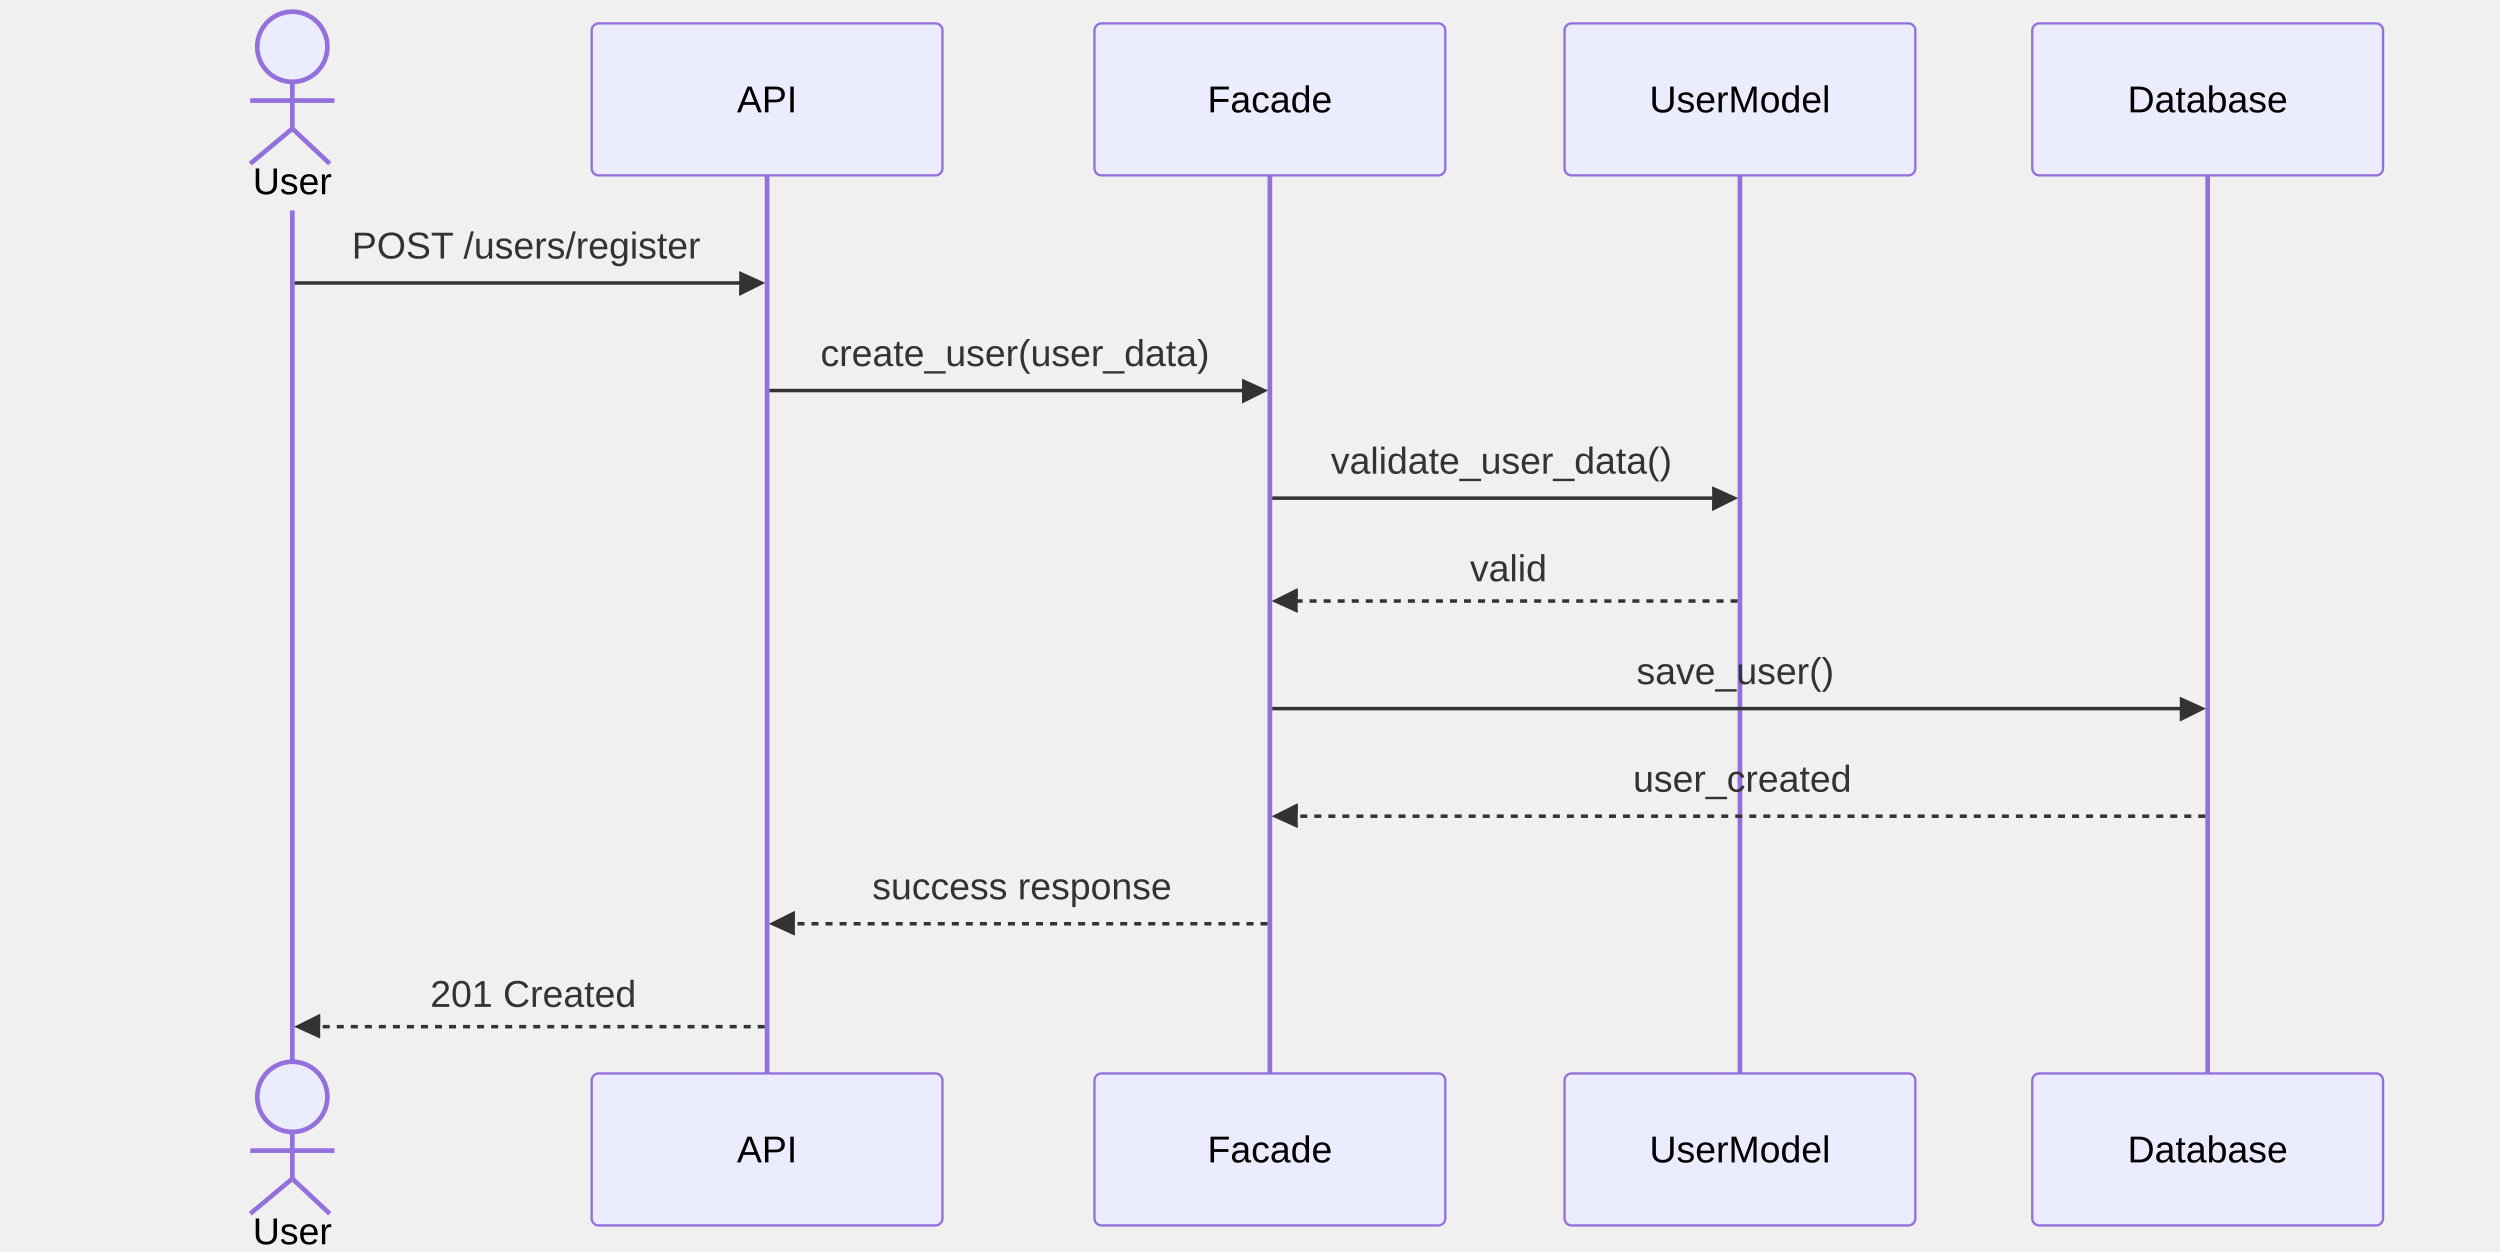
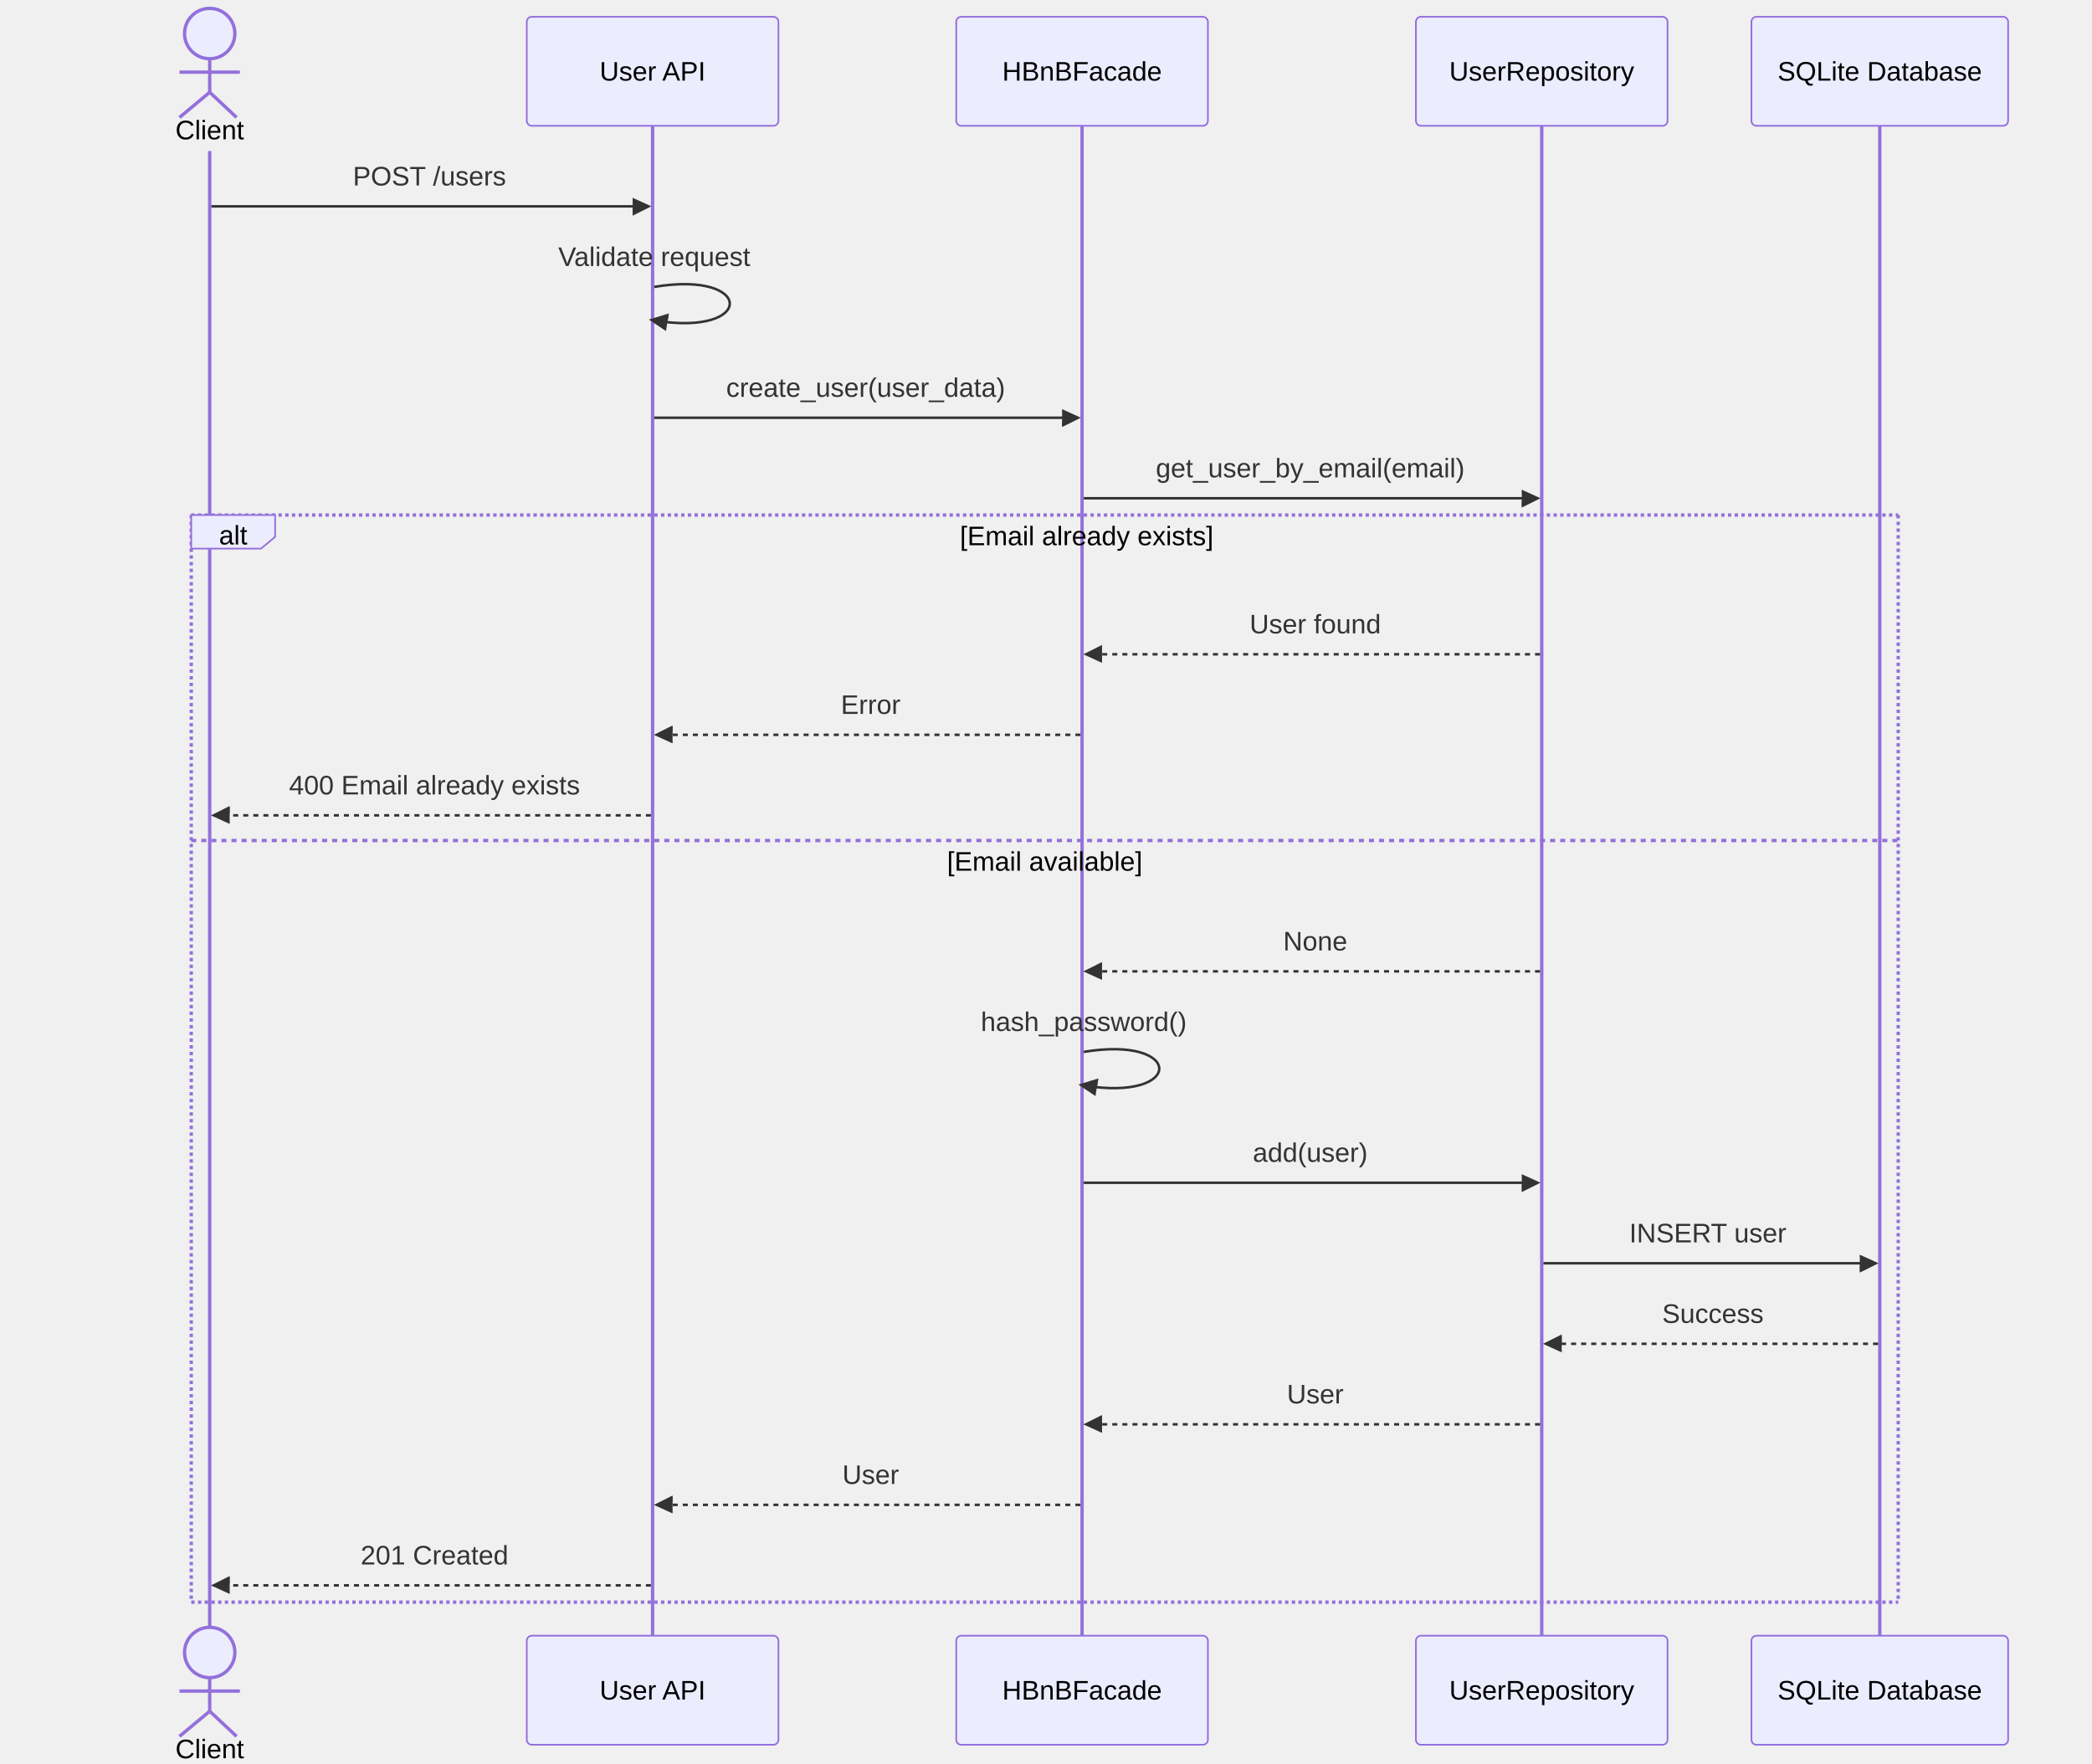
- <svg xmlns="http://www.w3.org/2000/svg" id="my-svg" width="100%" style="max-width: 1069px; background-color: white;" viewBox="-50 -10 1069 535" role="graphics-document document" aria-roledescription="sequence">
+ <svg xmlns="http://www.w3.org/2000/svg" id="my-svg" width="100%" style="max-width: 1247px; background-color: white;" viewBox="-50 -10 1247 1051" role="graphics-document document" aria-roledescription="sequence">
  <g>
-     <rect x="819" y="449" fill="#eaeaea" stroke="#666" width="150" height="65" name="Database" rx="3" ry="3" class="actor actor-bottom" />
-     <text x="894" y="481.5" dominant-baseline="central" alignment-baseline="central" class="actor actor-box" style="text-anchor: middle; font-size: 16px; font-weight: 400;">
-       <tspan x="894" dy="0">Database</tspan>
+     <rect x="994" y="965" fill="#eaeaea" stroke="#666" width="153" height="65" name="DB" rx="3" ry="3" class="actor actor-bottom" />
+     <text x="1070.5" y="997.5" dominant-baseline="central" alignment-baseline="central" class="actor actor-box" style="text-anchor: middle; font-size: 16px; font-weight: 400;">
+       <tspan x="1070.5" dy="0">SQLite Database</tspan>
    </text>
  </g>
  <g>
-     <rect x="619" y="449" fill="#eaeaea" stroke="#666" width="150" height="65" name="UserModel" rx="3" ry="3" class="actor actor-bottom" />
-     <text x="694" y="481.5" dominant-baseline="central" alignment-baseline="central" class="actor actor-box" style="text-anchor: middle; font-size: 16px; font-weight: 400;">
-       <tspan x="694" dy="0">UserModel</tspan>
+     <rect x="794" y="965" fill="#eaeaea" stroke="#666" width="150" height="65" name="Repo" rx="3" ry="3" class="actor actor-bottom" />
+     <text x="869" y="997.5" dominant-baseline="central" alignment-baseline="central" class="actor actor-box" style="text-anchor: middle; font-size: 16px; font-weight: 400;">
+       <tspan x="869" dy="0">UserRepository</tspan>
    </text>
  </g>
  <g>
-     <rect x="418" y="449" fill="#eaeaea" stroke="#666" width="150" height="65" name="Facade" rx="3" ry="3" class="actor actor-bottom" />
-     <text x="493" y="481.5" dominant-baseline="central" alignment-baseline="central" class="actor actor-box" style="text-anchor: middle; font-size: 16px; font-weight: 400;">
-       <tspan x="493" dy="0">Facade</tspan>
+     <rect x="520" y="965" fill="#eaeaea" stroke="#666" width="150" height="65" name="Facade" rx="3" ry="3" class="actor actor-bottom" />
+     <text x="595" y="997.5" dominant-baseline="central" alignment-baseline="central" class="actor actor-box" style="text-anchor: middle; font-size: 16px; font-weight: 400;">
+       <tspan x="595" dy="0">HBnBFacade</tspan>
    </text>
  </g>
  <g>
-     <rect x="203" y="449" fill="#eaeaea" stroke="#666" width="150" height="65" name="API" rx="3" ry="3" class="actor actor-bottom" />
-     <text x="278" y="481.5" dominant-baseline="central" alignment-baseline="central" class="actor actor-box" style="text-anchor: middle; font-size: 16px; font-weight: 400;">
-       <tspan x="278" dy="0">API</tspan>
+     <rect x="264" y="965" fill="#eaeaea" stroke="#666" width="150" height="65" name="API" rx="3" ry="3" class="actor actor-bottom" />
+     <text x="339" y="997.5" dominant-baseline="central" alignment-baseline="central" class="actor actor-box" style="text-anchor: middle; font-size: 16px; font-weight: 400;">
+       <tspan x="339" dy="0">User API</tspan>
    </text>
  </g>
  <g />
  <g>
-     <line id="actor4" x1="894" y1="65" x2="894" y2="449" class="actor-line 200" stroke-width="0.5px" stroke="#999" name="Database" data-et="life-line" data-id="Database" />
-     <g id="root-4" data-et="participant" data-type="participant" data-id="Database">
-       <rect x="819" y="0" fill="#eaeaea" stroke="#666" width="150" height="65" name="Database" rx="3" ry="3" class="actor actor-top" />
-       <text x="894" y="32.5" dominant-baseline="central" alignment-baseline="central" class="actor actor-box" style="text-anchor: middle; font-size: 16px; font-weight: 400;">
-         <tspan x="894" dy="0">Database</tspan>
+     <line id="actor4" x1="1070.5" y1="65" x2="1070.5" y2="965" class="actor-line 200" stroke-width="0.5px" stroke="#999" name="DB" data-et="life-line" data-id="DB" />
+     <g id="root-4" data-et="participant" data-type="participant" data-id="DB">
+       <rect x="994" y="0" fill="#eaeaea" stroke="#666" width="153" height="65" name="DB" rx="3" ry="3" class="actor actor-top" />
+       <text x="1070.5" y="32.5" dominant-baseline="central" alignment-baseline="central" class="actor actor-box" style="text-anchor: middle; font-size: 16px; font-weight: 400;">
+         <tspan x="1070.5" dy="0">SQLite Database</tspan>
      </text>
    </g>
  </g>
  <g>
-     <line id="actor3" x1="694" y1="65" x2="694" y2="449" class="actor-line 200" stroke-width="0.5px" stroke="#999" name="UserModel" data-et="life-line" data-id="UserModel" />
-     <g id="root-3" data-et="participant" data-type="participant" data-id="UserModel">
-       <rect x="619" y="0" fill="#eaeaea" stroke="#666" width="150" height="65" name="UserModel" rx="3" ry="3" class="actor actor-top" />
-       <text x="694" y="32.5" dominant-baseline="central" alignment-baseline="central" class="actor actor-box" style="text-anchor: middle; font-size: 16px; font-weight: 400;">
-         <tspan x="694" dy="0">UserModel</tspan>
+     <line id="actor3" x1="869" y1="65" x2="869" y2="965" class="actor-line 200" stroke-width="0.5px" stroke="#999" name="Repo" data-et="life-line" data-id="Repo" />
+     <g id="root-3" data-et="participant" data-type="participant" data-id="Repo">
+       <rect x="794" y="0" fill="#eaeaea" stroke="#666" width="150" height="65" name="Repo" rx="3" ry="3" class="actor actor-top" />
+       <text x="869" y="32.5" dominant-baseline="central" alignment-baseline="central" class="actor actor-box" style="text-anchor: middle; font-size: 16px; font-weight: 400;">
+         <tspan x="869" dy="0">UserRepository</tspan>
      </text>
    </g>
  </g>
  <g>
-     <line id="actor2" x1="493" y1="65" x2="493" y2="449" class="actor-line 200" stroke-width="0.5px" stroke="#999" name="Facade" data-et="life-line" data-id="Facade" />
+     <line id="actor2" x1="595" y1="65" x2="595" y2="965" class="actor-line 200" stroke-width="0.5px" stroke="#999" name="Facade" data-et="life-line" data-id="Facade" />
    <g id="root-2" data-et="participant" data-type="participant" data-id="Facade">
-       <rect x="418" y="0" fill="#eaeaea" stroke="#666" width="150" height="65" name="Facade" rx="3" ry="3" class="actor actor-top" />
-       <text x="493" y="32.5" dominant-baseline="central" alignment-baseline="central" class="actor actor-box" style="text-anchor: middle; font-size: 16px; font-weight: 400;">
-         <tspan x="493" dy="0">Facade</tspan>
+       <rect x="520" y="0" fill="#eaeaea" stroke="#666" width="150" height="65" name="Facade" rx="3" ry="3" class="actor actor-top" />
+       <text x="595" y="32.5" dominant-baseline="central" alignment-baseline="central" class="actor actor-box" style="text-anchor: middle; font-size: 16px; font-weight: 400;">
+         <tspan x="595" dy="0">HBnBFacade</tspan>
      </text>
    </g>
  </g>
  <g>
-     <line id="actor1" x1="278" y1="65" x2="278" y2="449" class="actor-line 200" stroke-width="0.5px" stroke="#999" name="API" data-et="life-line" data-id="API" />
+     <line id="actor1" x1="339" y1="65" x2="339" y2="965" class="actor-line 200" stroke-width="0.5px" stroke="#999" name="API" data-et="life-line" data-id="API" />
    <g id="root-1" data-et="participant" data-type="participant" data-id="API">
-       <rect x="203" y="0" fill="#eaeaea" stroke="#666" width="150" height="65" name="API" rx="3" ry="3" class="actor actor-top" />
-       <text x="278" y="32.5" dominant-baseline="central" alignment-baseline="central" class="actor actor-box" style="text-anchor: middle; font-size: 16px; font-weight: 400;">
-         <tspan x="278" dy="0">API</tspan>
+       <rect x="264" y="0" fill="#eaeaea" stroke="#666" width="150" height="65" name="API" rx="3" ry="3" class="actor actor-top" />
+       <text x="339" y="32.5" dominant-baseline="central" alignment-baseline="central" class="actor actor-box" style="text-anchor: middle; font-size: 16px; font-weight: 400;">
+         <tspan x="339" dy="0">User API</tspan>
      </text>
    </g>
  </g>
  <g>
-     <line id="actor0" x1="75" y1="80" x2="75" y2="449" class="actor-line 200" stroke-width="0.5px" stroke="#999" name="User" data-et="life-line" data-id="User" />
+     <line id="actor0" x1="75" y1="80" x2="75" y2="965" class="actor-line 200" stroke-width="0.5px" stroke="#999" name="Client" data-et="life-line" data-id="Client" />
  </g>
  <style>#my-svg{font-family:"trebuchet ms",verdana,arial,sans-serif;font-size:16px;fill:#333;}@keyframes edge-animation-frame{from{stroke-dashoffset:0;}}@keyframes dash{to{stroke-dashoffset:0;}}#my-svg .edge-animation-slow{stroke-dasharray:9,5!important;stroke-dashoffset:900;animation:dash 50s linear infinite;stroke-linecap:round;}#my-svg .edge-animation-fast{stroke-dasharray:9,5!important;stroke-dashoffset:900;animation:dash 20s linear infinite;stroke-linecap:round;}#my-svg .error-icon{fill:#552222;}#my-svg .error-text{fill:#552222;stroke:#552222;}#my-svg .edge-thickness-normal{stroke-width:1px;}#my-svg .edge-thickness-thick{stroke-width:3.5px;}#my-svg .edge-pattern-solid{stroke-dasharray:0;}#my-svg .edge-thickness-invisible{stroke-width:0;fill:none;}#my-svg .edge-pattern-dashed{stroke-dasharray:3;}#my-svg .edge-pattern-dotted{stroke-dasharray:2;}#my-svg .marker{fill:#333333;stroke:#333333;}#my-svg .marker.cross{stroke:#333333;}#my-svg svg{font-family:"trebuchet ms",verdana,arial,sans-serif;font-size:16px;}#my-svg p{margin:0;}#my-svg .actor{stroke:#9370DB;fill:#ECECFF;stroke-width:1;}#my-svg rect.actor.outer-path[data-look="neo"]{filter:drop-shadow(1px 2px 2px rgba(185, 185, 185, 1));}#my-svg rect.note[data-look="neo"]{stroke:#aaaa33;fill:#fff5ad;filter:drop-shadow(1px 2px 2px rgba(185, 185, 185, 1));}#my-svg text.actor&gt;tspan{fill:black;stroke:none;}#my-svg .actor-line{stroke:#9370DB;}#my-svg .innerArc{stroke-width:1.5;stroke-dasharray:none;}#my-svg .messageLine0{stroke-width:1.5;stroke-dasharray:none;stroke:#333;}#my-svg .messageLine1{stroke-width:1.5;stroke-dasharray:2,2;stroke:#333;}#my-svg [id$="-arrowhead"] path{fill:#333;stroke:#333;}#my-svg .sequenceNumber{fill:white;}#my-svg [id$="-sequencenumber"]{fill:#333;}#my-svg [id$="-crosshead"] path{fill:#333;stroke:#333;}#my-svg .messageText{fill:#333;stroke:none;}#my-svg .labelBox{stroke:#9370DB;fill:#ECECFF;filter:none;}#my-svg .labelText,#my-svg .labelText&gt;tspan{fill:black;stroke:none;}#my-svg .loopText,#my-svg .loopText&gt;tspan{fill:black;stroke:none;}#my-svg .sectionTitle,#my-svg .sectionTitle&gt;tspan{fill:black;stroke:none;}#my-svg .loopLine{stroke-width:2px;stroke-dasharray:2,2;stroke:#9370DB;fill:#9370DB;}#my-svg .note{stroke:#aaaa33;fill:#fff5ad;}#my-svg .noteText,#my-svg .noteText&gt;tspan{fill:black;stroke:none;font-weight:normal;}#my-svg .activation0{fill:#f4f4f4;stroke:#666;}#my-svg .activation1{fill:#f4f4f4;stroke:#666;}#my-svg .activation2{fill:#f4f4f4;stroke:#666;}#my-svg .actorPopupMenu{position:absolute;}#my-svg .actorPopupMenuPanel{position:absolute;fill:#ECECFF;box-shadow:0px 8px 16px 0px rgba(0,0,0,0.2);filter:drop-shadow(3px 5px 2px rgb(0 0 0 / 0.4));}#my-svg .actor-man circle,#my-svg line{fill:#ECECFF;stroke-width:2px;}#my-svg g rect.rect{filter:drop-shadow(1px 2px 2px rgba(185, 185, 185, 1));stroke:#9370DB;}#my-svg .node .neo-node{stroke:#9370DB;}#my-svg [data-look="neo"].node rect,#my-svg [data-look="neo"].cluster rect,#my-svg [data-look="neo"].node polygon{stroke:#9370DB;filter:drop-shadow(1px 2px 2px rgba(185, 185, 185, 1));}#my-svg [data-look="neo"].node path{stroke:#9370DB;stroke-width:1px;}#my-svg [data-look="neo"].node .outer-path{filter:drop-shadow(1px 2px 2px rgba(185, 185, 185, 1));}#my-svg [data-look="neo"].node .neo-line path{stroke:#9370DB;filter:none;}#my-svg [data-look="neo"].node circle{stroke:#9370DB;filter:drop-shadow(1px 2px 2px rgba(185, 185, 185, 1));}#my-svg [data-look="neo"].node circle .state-start{fill:#000000;}#my-svg [data-look="neo"].icon-shape .icon{fill:#9370DB;filter:drop-shadow(1px 2px 2px rgba(185, 185, 185, 1));}#my-svg [data-look="neo"].icon-shape .icon-neo path{stroke:#9370DB;filter:drop-shadow(1px 2px 2px rgba(185, 185, 185, 1));}#my-svg :root{--mermaid-font-family:"trebuchet ms",verdana,arial,sans-serif;}</style>
  <g />
  <defs>
    <symbol id="my-svg-computer" width="24" height="24">
      <path transform="scale(.5)" d="M2 2v13h20v-13h-20zm18 11h-16v-9h16v9zm-10.228 6l.466-1h3.524l.467 1h-4.457zm14.228 3h-24l2-6h2.104l-1.33 4h18.45l-1.297-4h2.073l2 6zm-5-10h-14v-7h14v7z" />
    </symbol>
  </defs>
  <defs>
    <symbol id="my-svg-database" fill-rule="evenodd" clip-rule="evenodd">
      <path transform="scale(.5)" d="M12.258.001l.256.004.255.005.253.008.251.01.249.012.247.015.246.016.242.019.241.02.239.023.236.024.233.027.231.028.229.031.225.032.223.034.22.036.217.038.214.04.211.041.208.043.205.045.201.046.198.048.194.05.191.051.187.053.183.054.18.056.175.057.172.059.168.06.163.061.16.063.155.064.15.066.074.033.073.033.071.034.07.034.069.035.068.035.067.035.066.035.064.036.064.036.062.036.06.036.06.037.058.037.058.037.055.038.055.038.053.038.052.038.051.039.05.039.048.039.047.039.045.04.044.04.043.04.041.04.04.041.039.041.037.041.036.041.034.041.033.042.032.042.03.042.029.042.027.042.026.043.024.043.023.043.021.043.02.043.018.044.017.043.015.044.013.044.012.044.011.045.009.044.007.045.006.045.004.045.002.045.001.045v17l-.001.045-.002.045-.004.045-.006.045-.007.045-.009.044-.011.045-.012.044-.013.044-.015.044-.017.043-.018.044-.02.043-.021.043-.023.043-.024.043-.026.043-.027.042-.029.042-.03.042-.032.042-.033.042-.034.041-.036.041-.037.041-.039.041-.04.041-.041.04-.043.04-.044.04-.045.04-.047.039-.048.039-.05.039-.051.039-.052.038-.053.038-.055.038-.055.038-.058.037-.058.037-.06.037-.06.036-.062.036-.064.036-.064.036-.066.035-.067.035-.068.035-.069.035-.07.034-.071.034-.073.033-.074.033-.15.066-.155.064-.16.063-.163.061-.168.06-.172.059-.175.057-.18.056-.183.054-.187.053-.191.051-.194.05-.198.048-.201.046-.205.045-.208.043-.211.041-.214.04-.217.038-.22.036-.223.034-.225.032-.229.031-.231.028-.233.027-.236.024-.239.023-.241.02-.242.019-.246.016-.247.015-.249.012-.251.01-.253.008-.255.005-.256.004-.258.001-.258-.001-.256-.004-.255-.005-.253-.008-.251-.01-.249-.012-.247-.015-.245-.016-.243-.019-.241-.02-.238-.023-.236-.024-.234-.027-.231-.028-.228-.031-.226-.032-.223-.034-.22-.036-.217-.038-.214-.04-.211-.041-.208-.043-.204-.045-.201-.046-.198-.048-.195-.05-.19-.051-.187-.053-.184-.054-.179-.056-.176-.057-.172-.059-.167-.06-.164-.061-.159-.063-.155-.064-.151-.066-.074-.033-.072-.033-.072-.034-.07-.034-.069-.035-.068-.035-.067-.035-.066-.035-.064-.036-.063-.036-.062-.036-.061-.036-.06-.037-.058-.037-.057-.037-.056-.038-.055-.038-.053-.038-.052-.038-.051-.039-.049-.039-.049-.039-.046-.039-.046-.04-.044-.04-.043-.04-.041-.04-.04-.041-.039-.041-.037-.041-.036-.041-.034-.041-.033-.042-.032-.042-.03-.042-.029-.042-.027-.042-.026-.043-.024-.043-.023-.043-.021-.043-.02-.043-.018-.044-.017-.043-.015-.044-.013-.044-.012-.044-.011-.045-.009-.044-.007-.045-.006-.045-.004-.045-.002-.045-.001-.045v-17l.001-.045.002-.045.004-.045.006-.045.007-.045.009-.044.011-.045.012-.044.013-.044.015-.044.017-.043.018-.044.02-.043.021-.043.023-.043.024-.043.026-.043.027-.042.029-.042.03-.042.032-.042.033-.042.034-.041.036-.041.037-.041.039-.041.04-.041.041-.04.043-.04.044-.04.046-.04.046-.039.049-.039.049-.039.051-.039.052-.038.053-.038.055-.038.056-.038.057-.037.058-.037.06-.037.061-.036.062-.036.063-.036.064-.036.066-.035.067-.035.068-.035.069-.035.07-.034.072-.034.072-.033.074-.033.151-.066.155-.064.159-.063.164-.061.167-.06.172-.059.176-.057.179-.056.184-.054.187-.053.19-.051.195-.05.198-.048.201-.046.204-.045.208-.043.211-.041.214-.04.217-.038.22-.036.223-.034.226-.032.228-.031.231-.028.234-.027.236-.024.238-.023.241-.02.243-.019.245-.016.247-.015.249-.012.251-.01.253-.008.255-.005.256-.004.258-.001.258.001zm-9.258 20.499v.01l.001.021.003.021.004.022.005.021.006.022.007.022.009.023.01.022.011.023.012.023.013.023.015.023.016.024.017.023.018.024.019.024.021.024.022.025.023.024.024.025.052.049.056.05.061.051.066.051.07.051.075.051.079.052.084.052.088.052.092.052.097.052.102.051.105.052.11.052.114.051.119.051.123.051.127.05.131.05.135.05.139.048.144.049.147.047.152.047.155.047.16.045.163.045.167.043.171.043.176.041.178.041.183.039.187.039.19.037.194.035.197.035.202.033.204.031.209.03.212.029.216.027.219.025.222.024.226.021.23.02.233.018.236.016.24.015.243.012.246.01.249.008.253.005.256.004.259.001.26-.001.257-.004.254-.005.25-.008.247-.011.244-.012.241-.014.237-.016.233-.018.231-.021.226-.021.224-.024.22-.026.216-.027.212-.028.21-.031.205-.031.202-.034.198-.034.194-.036.191-.037.187-.039.183-.04.179-.04.175-.042.172-.043.168-.044.163-.045.16-.046.155-.046.152-.047.148-.048.143-.049.139-.049.136-.05.131-.05.126-.05.123-.051.118-.052.114-.051.11-.052.106-.052.101-.052.096-.052.092-.052.088-.053.083-.051.079-.052.074-.052.07-.051.065-.051.06-.051.056-.05.051-.05.023-.024.023-.025.021-.024.02-.024.019-.024.018-.024.017-.024.015-.023.014-.024.013-.023.012-.023.01-.023.01-.022.008-.022.006-.022.006-.022.004-.022.004-.021.001-.021.001-.021v-4.127l-.077.055-.08.053-.083.054-.085.053-.087.052-.09.052-.093.051-.095.05-.097.05-.1.049-.102.049-.105.048-.106.047-.109.047-.111.046-.114.045-.115.045-.118.044-.12.043-.122.042-.124.042-.126.041-.128.04-.13.04-.132.038-.134.038-.135.037-.138.037-.139.035-.142.035-.143.034-.144.033-.147.032-.148.031-.15.03-.151.03-.153.029-.154.027-.156.027-.158.026-.159.025-.161.024-.162.023-.163.022-.165.021-.166.02-.167.019-.169.018-.169.017-.171.016-.173.015-.173.014-.175.013-.175.012-.177.011-.178.01-.179.008-.179.008-.181.006-.182.005-.182.004-.184.003-.184.002h-.37l-.184-.002-.184-.003-.182-.004-.182-.005-.181-.006-.179-.008-.179-.008-.178-.01-.176-.011-.176-.012-.175-.013-.173-.014-.172-.015-.171-.016-.17-.017-.169-.018-.167-.019-.166-.02-.165-.021-.163-.022-.162-.023-.161-.024-.159-.025-.157-.026-.156-.027-.155-.027-.153-.029-.151-.03-.15-.03-.148-.031-.146-.032-.145-.033-.143-.034-.141-.035-.14-.035-.137-.037-.136-.037-.134-.038-.132-.038-.13-.04-.128-.04-.126-.041-.124-.042-.122-.042-.12-.044-.117-.043-.116-.045-.113-.045-.112-.046-.109-.047-.106-.047-.105-.048-.102-.049-.1-.049-.097-.05-.095-.05-.093-.052-.09-.051-.087-.052-.085-.053-.083-.054-.08-.054-.077-.054v4.127zm0-5.654v.011l.001.021.003.021.004.021.005.022.006.022.007.022.009.022.01.022.011.023.012.023.013.023.015.024.016.023.017.024.018.024.019.024.021.024.022.024.023.025.024.024.052.05.056.05.061.05.066.051.07.051.075.052.079.051.084.052.088.052.092.052.097.052.102.052.105.052.11.051.114.051.119.052.123.05.127.051.131.05.135.049.139.049.144.048.147.048.152.047.155.046.16.045.163.045.167.044.171.042.176.042.178.04.183.04.187.038.19.037.194.036.197.034.202.033.204.032.209.03.212.028.216.027.219.025.222.024.226.022.23.02.233.018.236.016.24.014.243.012.246.01.249.008.253.006.256.003.259.001.26-.001.257-.003.254-.006.25-.008.247-.01.244-.012.241-.015.237-.016.233-.018.231-.02.226-.022.224-.024.22-.025.216-.027.212-.029.21-.03.205-.032.202-.033.198-.035.194-.036.191-.037.187-.039.183-.039.179-.041.175-.042.172-.043.168-.044.163-.045.16-.045.155-.047.152-.047.148-.048.143-.048.139-.05.136-.049.131-.05.126-.051.123-.051.118-.051.114-.052.11-.052.106-.052.101-.052.096-.052.092-.052.088-.052.083-.052.079-.052.074-.051.07-.052.065-.051.06-.05.056-.051.051-.049.023-.025.023-.024.021-.025.02-.024.019-.024.018-.024.017-.024.015-.023.014-.023.013-.024.012-.022.01-.023.01-.023.008-.022.006-.022.006-.022.004-.021.004-.022.001-.021.001-.021v-4.139l-.077.054-.08.054-.083.054-.085.052-.087.053-.09.051-.093.051-.095.051-.097.05-.1.049-.102.049-.105.048-.106.047-.109.047-.111.046-.114.045-.115.044-.118.044-.12.044-.122.042-.124.042-.126.041-.128.04-.13.039-.132.039-.134.038-.135.037-.138.036-.139.036-.142.035-.143.033-.144.033-.147.033-.148.031-.15.03-.151.03-.153.028-.154.028-.156.027-.158.026-.159.025-.161.024-.162.023-.163.022-.165.021-.166.02-.167.019-.169.018-.169.017-.171.016-.173.015-.173.014-.175.013-.175.012-.177.011-.178.009-.179.009-.179.007-.181.007-.182.005-.182.004-.184.003-.184.002h-.37l-.184-.002-.184-.003-.182-.004-.182-.005-.181-.007-.179-.007-.179-.009-.178-.009-.176-.011-.176-.012-.175-.013-.173-.014-.172-.015-.171-.016-.17-.017-.169-.018-.167-.019-.166-.02-.165-.021-.163-.022-.162-.023-.161-.024-.159-.025-.157-.026-.156-.027-.155-.028-.153-.028-.151-.03-.15-.03-.148-.031-.146-.033-.145-.033-.143-.033-.141-.035-.14-.036-.137-.036-.136-.037-.134-.038-.132-.039-.13-.039-.128-.04-.126-.041-.124-.042-.122-.043-.12-.043-.117-.044-.116-.044-.113-.046-.112-.046-.109-.046-.106-.047-.105-.048-.102-.049-.1-.049-.097-.05-.095-.051-.093-.051-.09-.051-.087-.053-.085-.052-.083-.054-.08-.054-.077-.054v4.139zm0-5.666v.011l.001.02.003.022.004.021.005.022.006.021.007.022.009.023.01.022.011.023.012.023.013.023.015.023.016.024.017.024.018.023.019.024.021.025.022.024.023.024.024.025.052.05.056.05.061.05.066.051.07.051.075.052.079.051.084.052.088.052.092.052.097.052.102.052.105.051.11.052.114.051.119.051.123.051.127.05.131.05.135.05.139.049.144.048.147.048.152.047.155.046.16.045.163.045.167.043.171.043.176.042.178.04.183.04.187.038.19.037.194.036.197.034.202.033.204.032.209.03.212.028.216.027.219.025.222.024.226.021.23.02.233.018.236.017.24.014.243.012.246.01.249.008.253.006.256.003.259.001.26-.001.257-.003.254-.006.25-.008.247-.01.244-.013.241-.014.237-.016.233-.018.231-.02.226-.022.224-.024.22-.025.216-.027.212-.029.21-.03.205-.032.202-.033.198-.035.194-.036.191-.037.187-.039.183-.039.179-.041.175-.042.172-.043.168-.044.163-.045.16-.045.155-.047.152-.047.148-.048.143-.049.139-.049.136-.049.131-.051.126-.05.123-.051.118-.052.114-.051.11-.052.106-.052.101-.052.096-.052.092-.052.088-.052.083-.052.079-.052.074-.052.07-.051.065-.051.06-.051.056-.05.051-.049.023-.025.023-.025.021-.024.02-.024.019-.024.018-.024.017-.024.015-.023.014-.024.013-.023.012-.023.01-.022.01-.023.008-.022.006-.022.006-.022.004-.022.004-.021.001-.021.001-.021v-4.153l-.077.054-.08.054-.083.053-.085.053-.087.053-.09.051-.093.051-.095.051-.097.05-.1.049-.102.048-.105.048-.106.048-.109.046-.111.046-.114.046-.115.044-.118.044-.12.043-.122.043-.124.042-.126.041-.128.04-.13.039-.132.039-.134.038-.135.037-.138.036-.139.036-.142.034-.143.034-.144.033-.147.032-.148.032-.15.03-.151.03-.153.028-.154.028-.156.027-.158.026-.159.024-.161.024-.162.023-.163.023-.165.021-.166.02-.167.019-.169.018-.169.017-.171.016-.173.015-.173.014-.175.013-.175.012-.177.01-.178.01-.179.009-.179.007-.181.006-.182.006-.182.004-.184.003-.184.001-.185.001-.185-.001-.184-.001-.184-.003-.182-.004-.182-.006-.181-.006-.179-.007-.179-.009-.178-.01-.176-.01-.176-.012-.175-.013-.173-.014-.172-.015-.171-.016-.17-.017-.169-.018-.167-.019-.166-.02-.165-.021-.163-.023-.162-.023-.161-.024-.159-.024-.157-.026-.156-.027-.155-.028-.153-.028-.151-.03-.15-.03-.148-.032-.146-.032-.145-.033-.143-.034-.141-.034-.14-.036-.137-.036-.136-.037-.134-.038-.132-.039-.13-.039-.128-.041-.126-.041-.124-.041-.122-.043-.12-.043-.117-.044-.116-.044-.113-.046-.112-.046-.109-.046-.106-.048-.105-.048-.102-.048-.1-.05-.097-.049-.095-.051-.093-.051-.09-.052-.087-.052-.085-.053-.083-.053-.08-.054-.077-.054v4.153zm8.74-8.179l-.257.004-.254.005-.25.008-.247.011-.244.012-.241.014-.237.016-.233.018-.231.021-.226.022-.224.023-.22.026-.216.027-.212.028-.21.031-.205.032-.202.033-.198.034-.194.036-.191.038-.187.038-.183.04-.179.041-.175.042-.172.043-.168.043-.163.045-.16.046-.155.046-.152.048-.148.048-.143.048-.139.049-.136.05-.131.05-.126.051-.123.051-.118.051-.114.052-.11.052-.106.052-.101.052-.096.052-.092.052-.088.052-.083.052-.079.052-.074.051-.07.052-.065.051-.06.05-.056.05-.051.05-.023.025-.023.024-.021.024-.02.025-.019.024-.018.024-.017.023-.015.024-.014.023-.013.023-.012.023-.01.023-.01.022-.008.022-.006.023-.006.021-.004.022-.004.021-.001.021-.001.021.001.021.001.021.004.021.004.022.006.021.006.023.008.022.01.022.01.023.012.023.013.023.014.023.015.024.017.023.018.024.019.024.02.025.021.024.023.024.023.025.051.05.056.05.06.05.065.051.07.052.074.051.079.052.083.052.088.052.092.052.096.052.101.052.106.052.11.052.114.052.118.051.123.051.126.051.131.05.136.05.139.049.143.048.148.048.152.048.155.046.16.046.163.045.168.043.172.043.175.042.179.041.183.04.187.038.191.038.194.036.198.034.202.033.205.032.21.031.212.028.216.027.22.026.224.023.226.022.231.021.233.018.237.016.241.014.244.012.247.011.25.008.254.005.257.004.26.001.26-.001.257-.004.254-.005.25-.008.247-.011.244-.012.241-.014.237-.016.233-.018.231-.021.226-.022.224-.023.22-.026.216-.027.212-.028.21-.031.205-.032.202-.033.198-.034.194-.036.191-.038.187-.038.183-.04.179-.041.175-.042.172-.043.168-.043.163-.045.16-.046.155-.046.152-.048.148-.048.143-.048.139-.049.136-.05.131-.05.126-.051.123-.051.118-.051.114-.052.11-.052.106-.052.101-.052.096-.052.092-.052.088-.052.083-.052.079-.052.074-.051.07-.052.065-.051.06-.05.056-.05.051-.05.023-.025.023-.024.021-.024.02-.025.019-.024.018-.024.017-.023.015-.024.014-.023.013-.023.012-.023.01-.023.01-.022.008-.022.006-.023.006-.021.004-.022.004-.021.001-.021.001-.021-.001-.021-.001-.021-.004-.021-.004-.022-.006-.021-.006-.023-.008-.022-.01-.022-.01-.023-.012-.023-.013-.023-.014-.023-.015-.024-.017-.023-.018-.024-.019-.024-.02-.025-.021-.024-.023-.024-.023-.025-.051-.05-.056-.05-.06-.05-.065-.051-.07-.052-.074-.051-.079-.052-.083-.052-.088-.052-.092-.052-.096-.052-.101-.052-.106-.052-.11-.052-.114-.052-.118-.051-.123-.051-.126-.051-.131-.05-.136-.05-.139-.049-.143-.048-.148-.048-.152-.048-.155-.046-.16-.046-.163-.045-.168-.043-.172-.043-.175-.042-.179-.041-.183-.04-.187-.038-.191-.038-.194-.036-.198-.034-.202-.033-.205-.032-.21-.031-.212-.028-.216-.027-.22-.026-.224-.023-.226-.022-.231-.021-.233-.018-.237-.016-.241-.014-.244-.012-.247-.011-.25-.008-.254-.005-.257-.004-.26-.001-.26.001z" />
    </symbol>
  </defs>
  <defs>
    <symbol id="my-svg-clock" width="24" height="24">
      <path transform="scale(.5)" d="M12 2c5.514 0 10 4.486 10 10s-4.486 10-10 10-10-4.486-10-10 4.486-10 10-10zm0-2c-6.627 0-12 5.373-12 12s5.373 12 12 12 12-5.373 12-12-5.373-12-12-12zm5.848 12.459c.202.038.202.333.001.372-1.907.361-6.045 1.111-6.547 1.111-.719 0-1.301-.582-1.301-1.301 0-.512.77-5.447 1.125-7.445.034-.192.312-.181.343.014l.985 6.238 5.394 1.011z" />
    </symbol>
  </defs>
  <defs>
    <marker id="my-svg-arrowhead" refX="7.9" refY="5" markerUnits="userSpaceOnUse" markerWidth="12" markerHeight="12" orient="auto-start-reverse">
      <path d="M -1 0 L 10 5 L 0 10 z" />
    </marker>
  </defs>
  <defs>
    <marker id="my-svg-crosshead" markerWidth="15" markerHeight="8" orient="auto" refX="4" refY="4.5">
      <path fill="none" stroke="#000000" stroke-width="1pt" d="M 1,2 L 6,7 M 6,2 L 1,7" style="stroke-dasharray: 0, 0;" />
    </marker>
  </defs>
  <defs>
    <marker id="my-svg-filled-head" refX="15.5" refY="7" markerWidth="20" markerHeight="28" orient="auto">
      <path d="M 18,7 L9,13 L14,7 L9,1 Z" />
    </marker>
  </defs>
  <defs>
    <marker id="my-svg-sequencenumber" refX="15" refY="15" markerWidth="60" markerHeight="40" orient="auto">
      <circle cx="15" cy="15" r="6" />
    </marker>
  </defs>
  <defs>
    <marker id="my-svg-solidTopArrowHead" refX="7.9" refY="7.25" markerUnits="userSpaceOnUse" markerWidth="12" markerHeight="12" orient="auto-start-reverse">
      <path d="M 0 0 L 10 8 L 0 8 z" />
    </marker>
  </defs>
  <defs>
    <marker id="my-svg-solidBottomArrowHead" refX="7.9" refY="0.75" markerUnits="userSpaceOnUse" markerWidth="12" markerHeight="12" orient="auto-start-reverse">
      <path d="M 0 0 L 10 0 L 0 8 z" />
    </marker>
  </defs>
  <defs>
    <marker id="my-svg-stickTopArrowHead" refX="7.5" refY="7" markerUnits="userSpaceOnUse" markerWidth="12" markerHeight="12" orient="auto-start-reverse">
      <path d="M 0 0 L 7 7" stroke="black" stroke-width="1.5" fill="none" />
    </marker>
  </defs>
  <defs>
    <marker id="my-svg-stickBottomArrowHead" refX="7.5" refY="0" markerUnits="userSpaceOnUse" markerWidth="12" markerHeight="12" orient="auto-start-reverse">
      <path d="M 0 7 L 7 0" stroke="black" stroke-width="1.5" fill="none" />
    </marker>
  </defs>
-   <g class="actor-man actor-top" name="User" data-et="participant" data-type="actor" data-id="User" style="stroke: rgb(147, 112, 219);">
+   <g data-et="control-structure" data-id="i17">
+     <line x1="64" y1="297" x2="1081.5" y2="297" class="loopLine" />
+     <line x1="1081.5" y1="297" x2="1081.5" y2="945" class="loopLine" />
+     <line x1="64" y1="945" x2="1081.5" y2="945" class="loopLine" />
+     <line x1="64" y1="297" x2="64" y2="945" class="loopLine" />
+     <line x1="64" y1="491" x2="1081.5" y2="491" class="loopLine" style="stroke-dasharray: 3, 3;" />
+     <polygon points="64,297 114,297 114,310 105.6,317 64,317" class="labelBox" />
+     <text x="89" y="310" text-anchor="middle" dominant-baseline="middle" alignment-baseline="middle" class="labelText" style="font-size: 16px; font-weight: 400;">alt</text>
+     <text x="597.75" y="315" text-anchor="middle" class="loopText" style="font-size: 16px; font-weight: 400;">
+       <tspan x="597.75">[Email already exists]</tspan>
+     </text>
+     <text x="572.75" y="509" text-anchor="middle" class="sectionTitle" style="font-size: 16px; font-weight: 400;">[Email available]</text>
+   </g>
+   <g class="actor-man actor-top" name="Client" data-et="participant" data-type="actor" data-id="Client" style="stroke: rgb(147, 112, 219);">
    <line id="actor-man-torso0" x1="75" y1="25" x2="75" y2="45" />
    <line id="actor-man-arms0" x1="57" y1="33" x2="93" y2="33" />
    <line x1="57" y1="60" x2="75" y2="45" />
    <line x1="75" y1="45" x2="91" y2="60" />
    <circle cx="75" cy="10" r="15" width="150" height="65" />
    <text x="75" y="67.5" dominant-baseline="central" alignment-baseline="central" class="actor actor-man" style="text-anchor: middle; font-size: 16px; font-weight: 400;">
-       <tspan x="75" dy="0">User</tspan>
+       <tspan x="75" dy="0">Client</tspan>
    </text>
  </g>
-   <text x="175" y="80" text-anchor="middle" dominant-baseline="middle" alignment-baseline="middle" class="messageText" dy="1em" style="font-size: 16px; font-weight: 400;">POST /users/register</text>
-   <line x1="76" y1="111" x2="274" y2="111" class="messageLine0" data-et="message" data-id="i0" data-from="User" data-to="API" stroke-width="2" stroke="none" marker-end="url(#my-svg-arrowhead)" style="fill: none;" />
-   <text x="384" y="126" text-anchor="middle" dominant-baseline="middle" alignment-baseline="middle" class="messageText" dy="1em" style="font-size: 16px; font-weight: 400;">create_user(user_data)</text>
-   <line x1="279" y1="157" x2="489" y2="157" class="messageLine0" data-et="message" data-id="i1" data-from="API" data-to="Facade" stroke-width="2" stroke="none" marker-end="url(#my-svg-arrowhead)" style="fill: none;" />
-   <text x="592" y="172" text-anchor="middle" dominant-baseline="middle" alignment-baseline="middle" class="messageText" dy="1em" style="font-size: 16px; font-weight: 400;">validate_user_data()</text>
-   <line x1="494" y1="203" x2="690" y2="203" class="messageLine0" data-et="message" data-id="i2" data-from="Facade" data-to="UserModel" stroke-width="2" stroke="none" marker-end="url(#my-svg-arrowhead)" style="fill: none;" />
-   <text x="595" y="218" text-anchor="middle" dominant-baseline="middle" alignment-baseline="middle" class="messageText" dy="1em" style="font-size: 16px; font-weight: 400;">valid</text>
-   <line x1="693" y1="247" x2="497" y2="247" class="messageLine1" data-et="message" data-id="i3" data-from="UserModel" data-to="Facade" stroke-width="2" stroke="none" marker-end="url(#my-svg-arrowhead)" style="stroke-dasharray: 3, 3; fill: none;" />
-   <text x="692" y="262" text-anchor="middle" dominant-baseline="middle" alignment-baseline="middle" class="messageText" dy="1em" style="font-size: 16px; font-weight: 400;">save_user()</text>
-   <line x1="494" y1="293" x2="890" y2="293" class="messageLine0" data-et="message" data-id="i4" data-from="Facade" data-to="Database" stroke-width="2" stroke="none" marker-end="url(#my-svg-arrowhead)" style="fill: none;" />
-   <text x="695" y="308" text-anchor="middle" dominant-baseline="middle" alignment-baseline="middle" class="messageText" dy="1em" style="font-size: 16px; font-weight: 400;">user_created</text>
-   <line x1="893" y1="339" x2="497" y2="339" class="messageLine1" data-et="message" data-id="i5" data-from="Database" data-to="Facade" stroke-width="2" stroke="none" marker-end="url(#my-svg-arrowhead)" style="stroke-dasharray: 3, 3; fill: none;" />
-   <text x="387" y="354" text-anchor="middle" dominant-baseline="middle" alignment-baseline="middle" class="messageText" dy="1em" style="font-size: 16px; font-weight: 400;">success response</text>
-   <line x1="492" y1="385" x2="282" y2="385" class="messageLine1" data-et="message" data-id="i6" data-from="Facade" data-to="API" stroke-width="2" stroke="none" marker-end="url(#my-svg-arrowhead)" style="stroke-dasharray: 3, 3; fill: none;" />
-   <text x="178" y="400" text-anchor="middle" dominant-baseline="middle" alignment-baseline="middle" class="messageText" dy="1em" style="font-size: 16px; font-weight: 400;">201 Created</text>
-   <line x1="277" y1="429" x2="79" y2="429" class="messageLine1" data-et="message" data-id="i7" data-from="API" data-to="User" stroke-width="2" stroke="none" marker-end="url(#my-svg-arrowhead)" style="stroke-dasharray: 3, 3; fill: none;" />
-   <g class="actor-man actor-bottom" name="User" style="stroke: rgb(147, 112, 219);">
-     <line id="actor-man-torso4" x1="75" y1="474" x2="75" y2="494" />
-     <line id="actor-man-arms4" x1="57" y1="482" x2="93" y2="482" />
-     <line x1="57" y1="509" x2="75" y2="494" />
-     <line x1="75" y1="494" x2="91" y2="509" />
-     <circle cx="75" cy="459" r="15" width="150" height="65" />
-     <text x="75" y="516.5" dominant-baseline="central" alignment-baseline="central" class="actor actor-man" style="text-anchor: middle; font-size: 16px; font-weight: 400;">
-       <tspan x="75" dy="0">User</tspan>
+   <text x="206" y="80" text-anchor="middle" dominant-baseline="middle" alignment-baseline="middle" class="messageText" dy="1em" style="font-size: 16px; font-weight: 400;">POST /users</text>
+   <line x1="76" y1="113" x2="335" y2="113" class="messageLine0" data-et="message" data-id="i0" data-from="Client" data-to="API" stroke-width="2" stroke="none" marker-end="url(#my-svg-arrowhead)" style="fill: none;" />
+   <text x="340" y="128" text-anchor="middle" dominant-baseline="middle" alignment-baseline="middle" class="messageText" dy="1em" style="font-size: 16px; font-weight: 400;">Validate request</text>
+   <path d="M 340,161 C 400,151 400,191 340,181" class="messageLine0" data-et="message" data-id="i1" data-from="API" data-to="API" stroke-width="2" stroke="none" marker-end="url(#my-svg-arrowhead)" style="fill: none;" />
+   <text x="466" y="206" text-anchor="middle" dominant-baseline="middle" alignment-baseline="middle" class="messageText" dy="1em" style="font-size: 16px; font-weight: 400;">create_user(user_data)</text>
+   <line x1="340" y1="239" x2="591" y2="239" class="messageLine0" data-et="message" data-id="i2" data-from="API" data-to="Facade" stroke-width="2" stroke="none" marker-end="url(#my-svg-arrowhead)" style="fill: none;" />
+   <text x="731" y="254" text-anchor="middle" dominant-baseline="middle" alignment-baseline="middle" class="messageText" dy="1em" style="font-size: 16px; font-weight: 400;">get_user_by_email(email)</text>
+   <line x1="596" y1="287" x2="865" y2="287" class="messageLine0" data-et="message" data-id="i3" data-from="Facade" data-to="Repo" stroke-width="2" stroke="none" marker-end="url(#my-svg-arrowhead)" style="fill: none;" />
+   <text x="734" y="347" text-anchor="middle" dominant-baseline="middle" alignment-baseline="middle" class="messageText" dy="1em" style="font-size: 16px; font-weight: 400;">User found</text>
+   <line x1="868" y1="380" x2="599" y2="380" class="messageLine1" data-et="message" data-id="i5" data-from="Repo" data-to="Facade" stroke-width="2" stroke="none" marker-end="url(#my-svg-arrowhead)" style="stroke-dasharray: 3, 3; fill: none;" />
+   <text x="469" y="395" text-anchor="middle" dominant-baseline="middle" alignment-baseline="middle" class="messageText" dy="1em" style="font-size: 16px; font-weight: 400;">Error</text>
+   <line x1="594" y1="428" x2="343" y2="428" class="messageLine1" data-et="message" data-id="i6" data-from="Facade" data-to="API" stroke-width="2" stroke="none" marker-end="url(#my-svg-arrowhead)" style="stroke-dasharray: 3, 3; fill: none;" />
+   <text x="209" y="443" text-anchor="middle" dominant-baseline="middle" alignment-baseline="middle" class="messageText" dy="1em" style="font-size: 16px; font-weight: 400;">400 Email already exists</text>
+   <line x1="338" y1="476" x2="79" y2="476" class="messageLine1" data-et="message" data-id="i7" data-from="API" data-to="Client" stroke-width="2" stroke="none" marker-end="url(#my-svg-arrowhead)" style="stroke-dasharray: 3, 3; fill: none;" />
+   <text x="734" y="536" text-anchor="middle" dominant-baseline="middle" alignment-baseline="middle" class="messageText" dy="1em" style="font-size: 16px; font-weight: 400;">None</text>
+   <line x1="868" y1="569" x2="599" y2="569" class="messageLine1" data-et="message" data-id="i9" data-from="Repo" data-to="Facade" stroke-width="2" stroke="none" marker-end="url(#my-svg-arrowhead)" style="stroke-dasharray: 3, 3; fill: none;" />
+   <text x="596" y="584" text-anchor="middle" dominant-baseline="middle" alignment-baseline="middle" class="messageText" dy="1em" style="font-size: 16px; font-weight: 400;">hash_password()</text>
+   <path d="M 596,617 C 656,607 656,647 596,637" class="messageLine0" data-et="message" data-id="i10" data-from="Facade" data-to="Facade" stroke-width="2" stroke="none" marker-end="url(#my-svg-arrowhead)" style="fill: none;" />
+   <text x="731" y="662" text-anchor="middle" dominant-baseline="middle" alignment-baseline="middle" class="messageText" dy="1em" style="font-size: 16px; font-weight: 400;">add(user)</text>
+   <line x1="596" y1="695" x2="865" y2="695" class="messageLine0" data-et="message" data-id="i11" data-from="Facade" data-to="Repo" stroke-width="2" stroke="none" marker-end="url(#my-svg-arrowhead)" style="fill: none;" />
+   <text x="968" y="710" text-anchor="middle" dominant-baseline="middle" alignment-baseline="middle" class="messageText" dy="1em" style="font-size: 16px; font-weight: 400;">INSERT user</text>
+   <line x1="870" y1="743" x2="1066.5" y2="743" class="messageLine0" data-et="message" data-id="i12" data-from="Repo" data-to="DB" stroke-width="2" stroke="none" marker-end="url(#my-svg-arrowhead)" style="fill: none;" />
+   <text x="971" y="758" text-anchor="middle" dominant-baseline="middle" alignment-baseline="middle" class="messageText" dy="1em" style="font-size: 16px; font-weight: 400;">Success</text>
+   <line x1="1069.5" y1="791" x2="873" y2="791" class="messageLine1" data-et="message" data-id="i13" data-from="DB" data-to="Repo" stroke-width="2" stroke="none" marker-end="url(#my-svg-arrowhead)" style="stroke-dasharray: 3, 3; fill: none;" />
+   <text x="734" y="806" text-anchor="middle" dominant-baseline="middle" alignment-baseline="middle" class="messageText" dy="1em" style="font-size: 16px; font-weight: 400;">User</text>
+   <line x1="868" y1="839" x2="599" y2="839" class="messageLine1" data-et="message" data-id="i14" data-from="Repo" data-to="Facade" stroke-width="2" stroke="none" marker-end="url(#my-svg-arrowhead)" style="stroke-dasharray: 3, 3; fill: none;" />
+   <text x="469" y="854" text-anchor="middle" dominant-baseline="middle" alignment-baseline="middle" class="messageText" dy="1em" style="font-size: 16px; font-weight: 400;">User</text>
+   <line x1="594" y1="887" x2="343" y2="887" class="messageLine1" data-et="message" data-id="i15" data-from="Facade" data-to="API" stroke-width="2" stroke="none" marker-end="url(#my-svg-arrowhead)" style="stroke-dasharray: 3, 3; fill: none;" />
+   <text x="209" y="902" text-anchor="middle" dominant-baseline="middle" alignment-baseline="middle" class="messageText" dy="1em" style="font-size: 16px; font-weight: 400;">201 Created</text>
+   <line x1="338" y1="935" x2="79" y2="935" class="messageLine1" data-et="message" data-id="i16" data-from="API" data-to="Client" stroke-width="2" stroke="none" marker-end="url(#my-svg-arrowhead)" style="stroke-dasharray: 3, 3; fill: none;" />
+   <g class="actor-man actor-bottom" name="Client" style="stroke: rgb(147, 112, 219);">
+     <line id="actor-man-torso4" x1="75" y1="990" x2="75" y2="1010" />
+     <line id="actor-man-arms4" x1="57" y1="998" x2="93" y2="998" />
+     <line x1="57" y1="1025" x2="75" y2="1010" />
+     <line x1="75" y1="1010" x2="91" y2="1025" />
+     <circle cx="75" cy="975" r="15" width="150" height="65" />
+     <text x="75" y="1032.5" dominant-baseline="central" alignment-baseline="central" class="actor actor-man" style="text-anchor: middle; font-size: 16px; font-weight: 400;">
+       <tspan x="75" dy="0">Client</tspan>
    </text>
  </g>
</svg>
